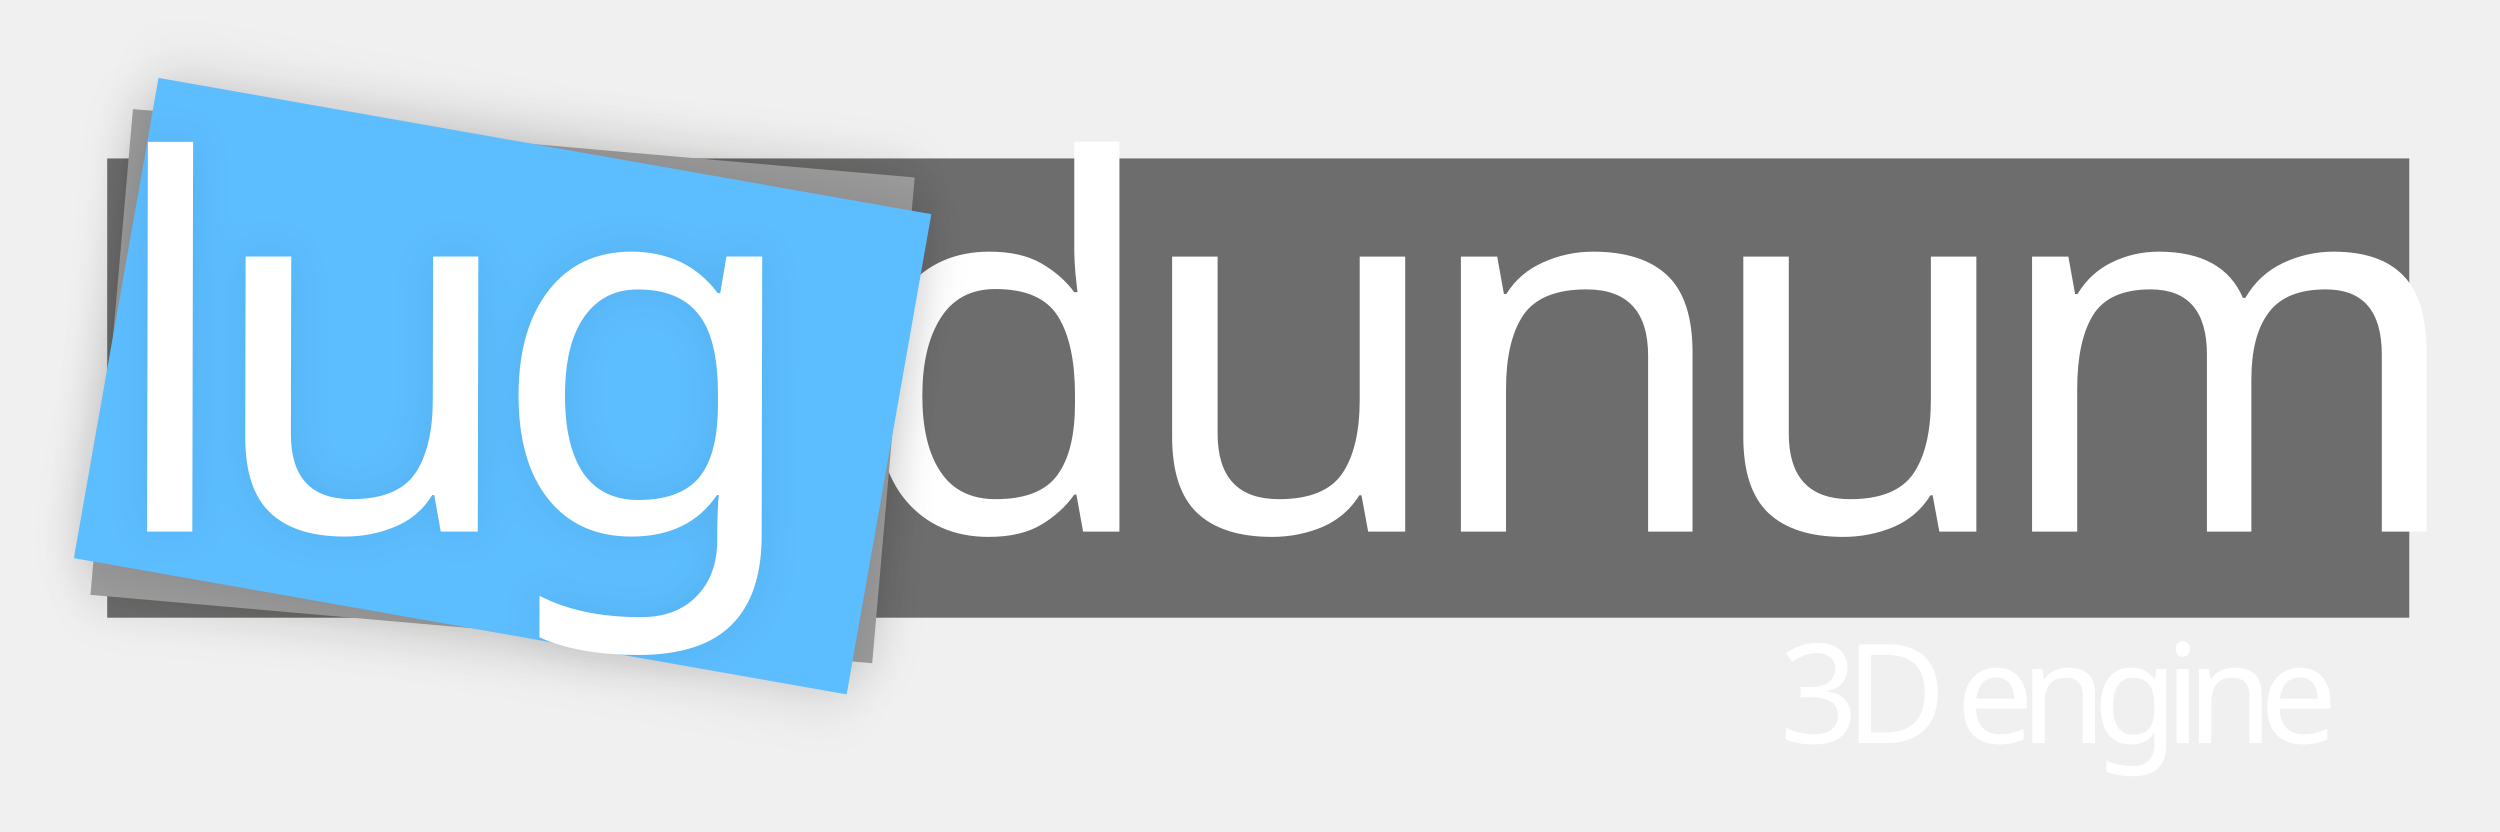
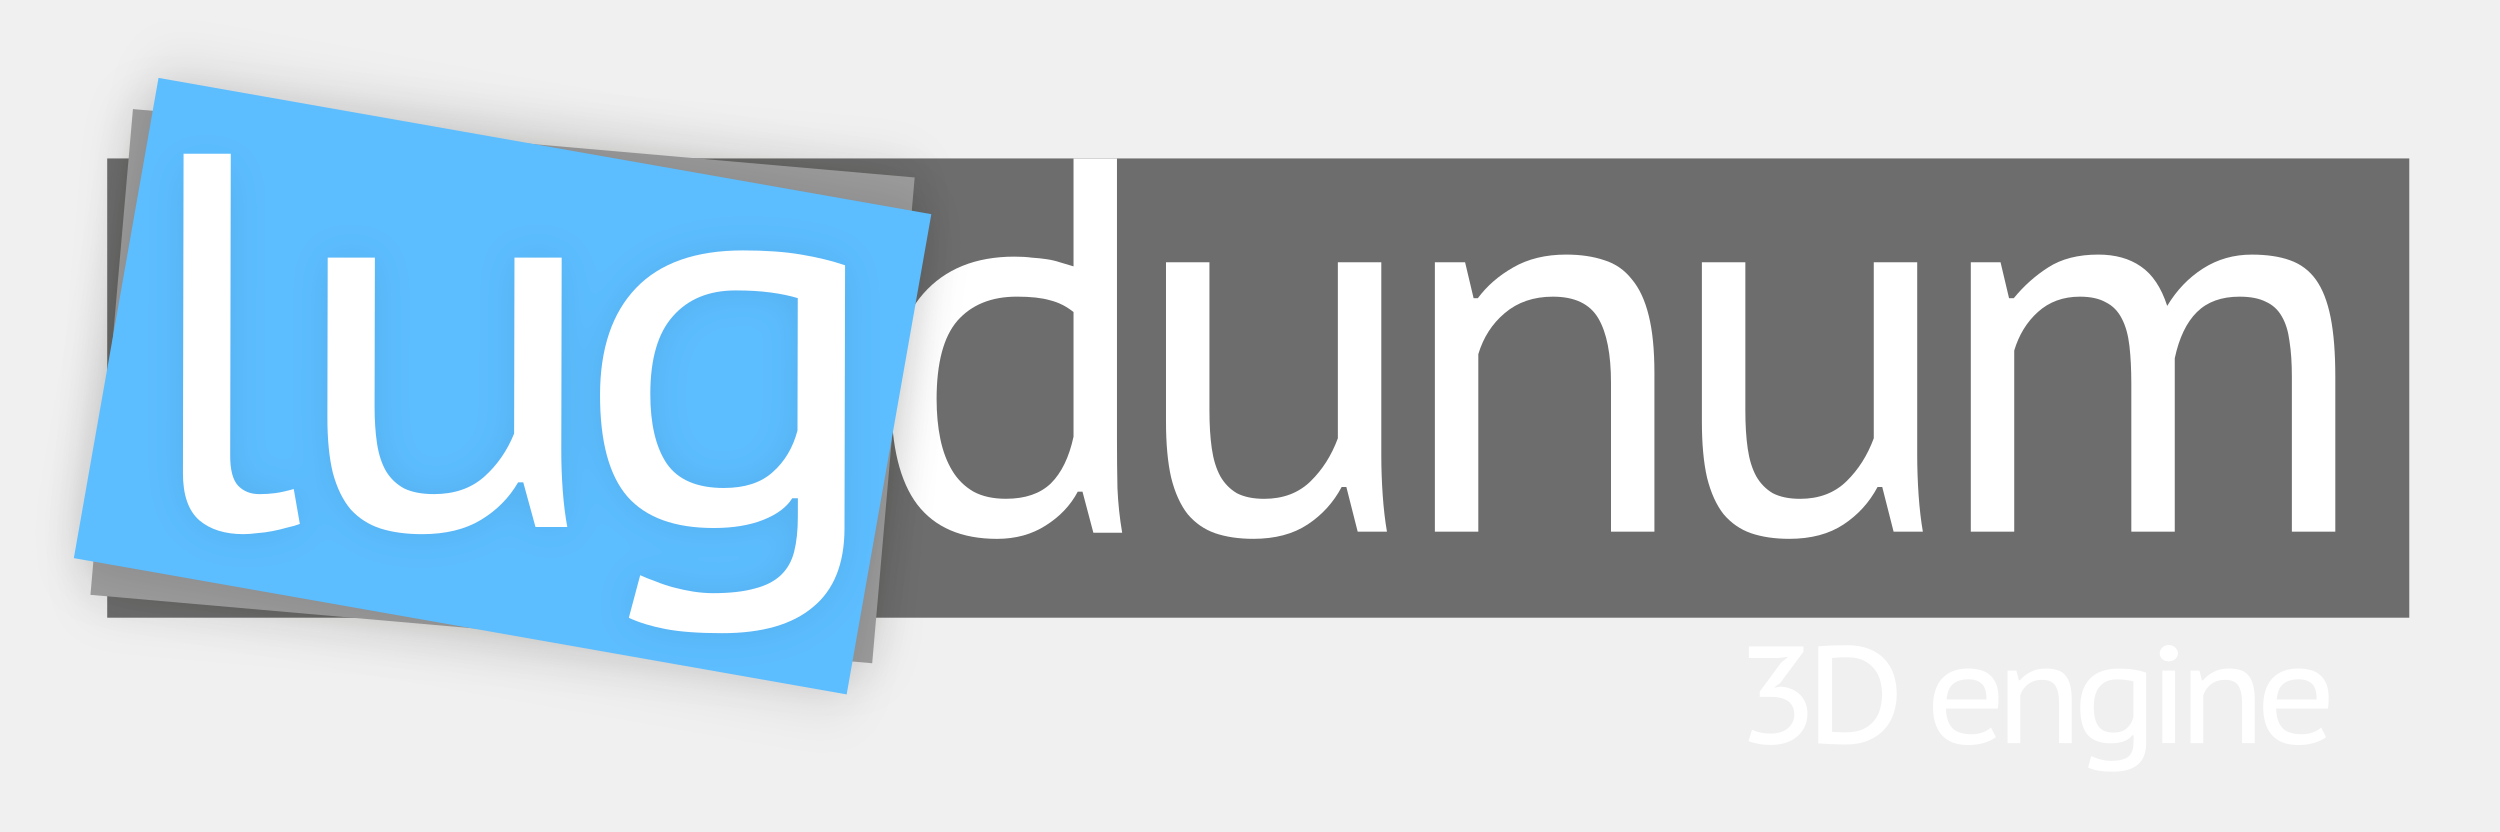
<svg xmlns="http://www.w3.org/2000/svg" xmlns:ns1="http://www.openswatchbook.org/uri/2009/osb" xmlns:xlink="http://www.w3.org/1999/xlink" height="36.833mm" id="svg169" version="1.1" viewBox="0 0 110.792 36.833" width="110.792mm">
  <defs id="defs31">
    <linearGradient id="card-back-dark-color-7" ns1:paint="solid">
      <stop id="stop6178" offset="0" style="stop-color:#9d9d9d;stop-opacity:1;" />
    </linearGradient>
    <linearGradient id="background-dark-color-6" ns1:paint="solid">
      <stop id="stop6170" offset="0" style="stop-color:#6d6d6d;stop-opacity:1;" />
    </linearGradient>
    <linearGradient id="sub-text-dark-color-3" ns1:paint="solid">
      <stop id="stop6164" offset="0" style="stop-color:#ffffff;stop-opacity:1;" />
    </linearGradient>
    <linearGradient gradientTransform="translate(28.40363,118.4554)" id="sub-text-color" ns1:paint="solid">
      <stop id="stop2" offset="0" stop-color="#565656" />
    </linearGradient>
    <linearGradient gradientTransform="rotate(180,-20.72467,-11.6405)" id="background-color" ns1:paint="solid">
      <stop id="stop5" offset="0" stop-color="#565656" />
    </linearGradient>
    <linearGradient gradientTransform="translate(28.40363,118.4554)" id="card-back-color" ns1:paint="solid">
      <stop id="stop8" offset="0" stop-color="#919191" />
    </linearGradient>
    <linearGradient gradientTransform="translate(28.40363,118.4554)" id="main-color" ns1:paint="solid">
      <stop id="stop11" offset="0" stop-color="#5cbdff" />
    </linearGradient>
    <filter height="1.224" id="f" style="color-interpolation-filters:sRGB" width="1.151" x="-0.075" y="-0.112">
      <feGaussianBlur id="feGaussianBlur14" stdDeviation=".982" />
    </filter>
    <filter height="1.215" id="h" style="color-interpolation-filters:sRGB" width="1.155" x="-0.077" y="-0.108">
      <feGaussianBlur id="feGaussianBlur17" stdDeviation="1.05" />
    </filter>
    <filter height="1.212" id="j" style="color-interpolation-filters:sRGB" width="1.137" x="-0.068" y="-0.106">
      <feGaussianBlur id="feGaussianBlur20" stdDeviation=".788" />
    </filter>
    <filter height="1.168" id="k" style="color-interpolation-filters:sRGB" width="1.168" x="-0.084" y="-0.084">
      <feGaussianBlur id="feGaussianBlur23" stdDeviation=".382" />
    </filter>
    <linearGradient gradientUnits="userSpaceOnUse" id="g" x1="-713.919" x2="-684.099" xlink:href="#card-back-color" y1="-607.328" y2="-607.328" />
    <linearGradient gradientUnits="userSpaceOnUse" id="d" x1="-120.404" x2="-18.383" xlink:href="#background-color" y1="23.215" y2="23.215" />
    <linearGradient gradientUnits="userSpaceOnUse" id="l" x1="628.838" x2="657.919" xlink:href="#sub-text-color" y1="681.555" y2="681.555" />
    <linearGradient gradientUnits="userSpaceOnUse" id="m" x1="153.513" x2="187.427" xlink:href="#sub-text-color" y1="-9.547" y2="-9.547" />
    <linearGradient gradientUnits="userSpaceOnUse" id="e" x1="83.331" x2="117.244" xlink:href="#sub-text-color" y1="-9.219" y2="-9.219" />
-     <linearGradient gradientUnits="userSpaceOnUse" id="linearGradient6102" x1="-120.404" x2="-18.383" xlink:href="#background-dark-color-6" y1="23.215" y2="23.215" />
    <linearGradient gradientTransform="translate(-10.26866)" gradientUnits="userSpaceOnUse" id="linearGradient6168" x1="54.368" x2="61.328" xlink:href="#sub-text-dark-color-3" y1="26.372" y2="26.372" />
    <linearGradient gradientTransform="translate(-10.26866)" gradientUnits="userSpaceOnUse" id="linearGradient6174" x1="54.368" x2="61.328" xlink:href="#background-dark-color-6" y1="21.08" y2="21.08" />
    <linearGradient gradientTransform="translate(-10.26866)" gradientUnits="userSpaceOnUse" id="linearGradient6182" x1="54.368" x2="61.328" xlink:href="#card-back-dark-color-7" y1="15.789" y2="15.789" />
-     <linearGradient gradientUnits="userSpaceOnUse" id="linearGradient6186" x1="-713.919" x2="-684.098" xlink:href="#card-back-dark-color-7" y1="-607.328" y2="-607.328" />
-     <linearGradient gradientTransform="rotate(180,-15.59034,-11.6405)" gradientUnits="userSpaceOnUse" id="linearGradient4902" xlink:href="#background-dark-color-6" />
-     <linearGradient gradientTransform="translate(38.6723,118.4554)" gradientUnits="userSpaceOnUse" id="linearGradient4904" xlink:href="#card-back-dark-color-7" />
    <linearGradient gradientUnits="userSpaceOnUse" id="linearGradient4635" x1="83.331" x2="117.244" xlink:href="#sub-text-color" y1="-9.219" y2="-9.219" />
-     <linearGradient gradientTransform="translate(7.490611,95.17443)" gradientUnits="userSpaceOnUse" id="linearGradient4637" x1="153.513" x2="187.427" xlink:href="#sub-text-color" y1="-9.547" y2="-9.547" />
-     <linearGradient gradientUnits="userSpaceOnUse" id="linearGradient4639" x1="628.838" x2="657.919" xlink:href="#sub-text-color" y1="681.555" y2="681.555" />
-     <linearGradient gradientTransform="translate(7.490611,95.17443)" gradientUnits="userSpaceOnUse" id="linearGradient4643" x1="153.513" x2="187.427" xlink:href="#sub-text-dark-color-3" y1="-9.547" y2="-9.547" />
-     <linearGradient xlink:href="#sub-text-dark-color-3" id="linearGradient64" gradientUnits="userSpaceOnUse" x1="83.331" y1="-9.219" x2="117.244" y2="-9.219" />
+     <filter height="1.203" id="filter5078" style="color-interpolation-filters:sRGB" width="1.143" x="-0.072" y="-0.102">
+       <feGaussianBlur id="feGaussianBlur5080" stdDeviation="0.874" />
+     </filter>
+     <linearGradient gradientTransform="translate(-0.1656236)" gradientUnits="userSpaceOnUse" id="linearGradient5114" x1="83.331" x2="117.244" xlink:href="#sub-text-color" y1="-9.219" y2="-9.219" />
+     <linearGradient gradientTransform="translate(-0.1656236)" gradientUnits="userSpaceOnUse" id="linearGradient5116" x1="83.331" x2="117.244" xlink:href="#sub-text-color" y1="-9.219" y2="-9.219" />
+     <filter height="1.224" id="f-7" style="color-interpolation-filters:sRGB" width="1.151" x="-0.075" y="-0.112">
+       <feGaussianBlur id="feGaussianBlur14-5" stdDeviation=".982" />
+     </filter>
+     <linearGradient gradientUnits="userSpaceOnUse" id="g-2" x1="-713.919" x2="-684.099" xlink:href="#card-back-color" y1="-607.328" y2="-607.328" />
+     <filter height="1.215" id="h-8" style="color-interpolation-filters:sRGB" width="1.155" x="-0.077" y="-0.108">
+       <feGaussianBlur id="feGaussianBlur17-6" stdDeviation="1.05" />
+     </filter>
+     <linearGradient gradientTransform="translate(-0.1656236)" gradientUnits="userSpaceOnUse" id="linearGradient5506" x1="83.331" x2="117.244" xlink:href="#sub-text-color" y1="-9.219" y2="-9.219" />
+     <linearGradient gradientTransform="translate(-0.1656236)" gradientUnits="userSpaceOnUse" id="linearGradient5508" x1="83.331" x2="117.244" xlink:href="#sub-text-color" y1="-9.219" y2="-9.219" />
+     <linearGradient gradientUnits="userSpaceOnUse" id="linearGradient5510" x1="83.331" x2="117.244" xlink:href="#sub-text-color" y1="-9.219" y2="-9.219" />
+     <linearGradient gradientUnits="userSpaceOnUse" id="linearGradient5512" x1="83.331" x2="117.244" xlink:href="#sub-text-color" y1="-9.219" y2="-9.219" />
+     <linearGradient gradientUnits="userSpaceOnUse" id="linearGradient5514" x1="83.331" x2="117.244" xlink:href="#sub-text-color" y1="-9.219" y2="-9.219" />
+     <linearGradient gradientUnits="userSpaceOnUse" id="linearGradient5516" x1="83.331" x2="117.244" xlink:href="#sub-text-color" y1="-9.219" y2="-9.219" />
+     <linearGradient gradientUnits="userSpaceOnUse" id="linearGradient5518" x1="83.331" x2="117.244" xlink:href="#sub-text-color" y1="-9.219" y2="-9.219" />
+     <linearGradient gradientUnits="userSpaceOnUse" id="linearGradient5520" x1="83.331" x2="117.244" xlink:href="#sub-text-color" y1="-9.219" y2="-9.219" />
+     <filter height="1.224" id="f-7-4" style="color-interpolation-filters:sRGB" width="1.151" x="-0.075" y="-0.112">
+       <feGaussianBlur id="feGaussianBlur14-5-3" stdDeviation=".982" />
+     </filter>
+     <linearGradient gradientUnits="userSpaceOnUse" id="g-2-9" x1="-713.919" x2="-684.099" xlink:href="#card-back-color" y1="-607.328" y2="-607.328" />
+     <filter height="1.215" id="h-8-4" style="color-interpolation-filters:sRGB" width="1.155" x="-0.077" y="-0.108">
+       <feGaussianBlur id="feGaussianBlur17-6-0" stdDeviation="1.05" />
+     </filter>
+     <linearGradient gradientTransform="translate(-0.1656236)" gradientUnits="userSpaceOnUse" id="linearGradient5802" x1="83.331" x2="117.244" xlink:href="#sub-text-color" y1="-9.219" y2="-9.219" />
+     <linearGradient gradientTransform="translate(-0.1656236)" gradientUnits="userSpaceOnUse" id="linearGradient5804" x1="83.331" x2="117.244" xlink:href="#sub-text-color" y1="-9.219" y2="-9.219" />
+     <linearGradient gradientUnits="userSpaceOnUse" id="linearGradient5806" x1="83.331" x2="117.244" xlink:href="#sub-text-color" y1="-9.219" y2="-9.219" />
+     <linearGradient gradientUnits="userSpaceOnUse" id="linearGradient5808" x1="83.331" x2="117.244" xlink:href="#sub-text-color" y1="-9.219" y2="-9.219" />
+     <linearGradient gradientUnits="userSpaceOnUse" id="linearGradient5810" x1="83.331" x2="117.244" xlink:href="#sub-text-color" y1="-9.219" y2="-9.219" />
+     <linearGradient gradientUnits="userSpaceOnUse" id="linearGradient5812" x1="83.331" x2="117.244" xlink:href="#sub-text-color" y1="-9.219" y2="-9.219" />
+     <linearGradient gradientUnits="userSpaceOnUse" id="linearGradient5814" x1="83.331" x2="117.244" xlink:href="#sub-text-color" y1="-9.219" y2="-9.219" />
+     <linearGradient gradientUnits="userSpaceOnUse" id="linearGradient5816" x1="83.331" x2="117.244" xlink:href="#sub-text-color" y1="-9.219" y2="-9.219" />
+     <linearGradient gradientUnits="userSpaceOnUse" id="linearGradient5818" x1="83.331" x2="117.244" xlink:href="#sub-text-color" y1="-9.219" y2="-9.219" />
+     <linearGradient gradientUnits="userSpaceOnUse" id="linearGradient6114" x1="-713.919" x2="-684.099" xlink:href="#card-back-dark-color-7" y1="-607.328" y2="-607.328" />
+     <linearGradient gradientTransform="translate(-0.1656236)" gradientUnits="userSpaceOnUse" id="linearGradient6116" x1="83.331" x2="117.244" xlink:href="#sub-text-dark-color-3" y1="-9.219" y2="-9.219" />
+     <linearGradient gradientTransform="translate(-0.1656236)" gradientUnits="userSpaceOnUse" id="linearGradient6118" x1="83.331" x2="117.244" xlink:href="#sub-text-dark-color-3" y1="-9.219" y2="-9.219" />
+     <linearGradient gradientUnits="userSpaceOnUse" id="linearGradient6120" x1="83.331" x2="117.244" xlink:href="#sub-text-dark-color-3" y1="-9.219" y2="-9.219" />
+     <linearGradient gradientUnits="userSpaceOnUse" id="linearGradient6122" x1="83.331" x2="117.244" xlink:href="#sub-text-dark-color-3" y1="-9.219" y2="-9.219" />
+     <linearGradient gradientUnits="userSpaceOnUse" id="linearGradient6124" x1="83.331" x2="117.244" xlink:href="#sub-text-dark-color-3" y1="-9.219" y2="-9.219" />
+     <linearGradient gradientUnits="userSpaceOnUse" id="linearGradient6126" x1="83.331" x2="117.244" xlink:href="#sub-text-dark-color-3" y1="-9.219" y2="-9.219" />
+     <linearGradient gradientUnits="userSpaceOnUse" id="linearGradient6128" x1="83.331" x2="117.244" xlink:href="#sub-text-dark-color-3" y1="-9.219" y2="-9.219" />
+     <linearGradient gradientUnits="userSpaceOnUse" id="linearGradient6130" x1="83.331" x2="117.244" xlink:href="#sub-text-dark-color-3" y1="-9.219" y2="-9.219" />
+     <linearGradient gradientUnits="userSpaceOnUse" id="linearGradient6132" x1="83.331" x2="117.244" xlink:href="#sub-text-dark-color-3" y1="-9.219" y2="-9.219" />
+     <linearGradient gradientUnits="userSpaceOnUse" id="linearGradient6134" x1="-120.404" x2="-18.383" xlink:href="#background-dark-color-6" y1="23.215" y2="23.215" />
+     <linearGradient gradientTransform="translate(-0.1656236)" gradientUnits="userSpaceOnUse" id="linearGradient6136" x1="83.331" x2="117.244" xlink:href="#sub-text-dark-color-3" y1="-9.219" y2="-9.219" />
+     <linearGradient gradientTransform="translate(-0.1656236)" gradientUnits="userSpaceOnUse" id="linearGradient6138" x1="83.331" x2="117.244" xlink:href="#sub-text-dark-color-3" y1="-9.219" y2="-9.219" />
+     <linearGradient gradientUnits="userSpaceOnUse" id="linearGradient6140" x1="83.331" x2="117.244" xlink:href="#sub-text-dark-color-3" y1="-9.219" y2="-9.219" />
+     <linearGradient gradientUnits="userSpaceOnUse" id="linearGradient6142" x1="83.331" x2="117.244" xlink:href="#sub-text-dark-color-3" y1="-9.219" y2="-9.219" />
+     <linearGradient gradientUnits="userSpaceOnUse" id="linearGradient6144" x1="83.331" x2="117.244" xlink:href="#sub-text-dark-color-3" y1="-9.219" y2="-9.219" />
+     <linearGradient gradientUnits="userSpaceOnUse" id="linearGradient6146" x1="83.331" x2="117.244" xlink:href="#sub-text-dark-color-3" y1="-9.219" y2="-9.219" />
+     <linearGradient gradientUnits="userSpaceOnUse" id="linearGradient6148" x1="83.331" x2="117.244" xlink:href="#sub-text-dark-color-3" y1="-9.219" y2="-9.219" />
+     <linearGradient gradientUnits="userSpaceOnUse" id="linearGradient6150" x1="83.331" x2="117.244" xlink:href="#sub-text-dark-color-3" y1="-9.219" y2="-9.219" />
+     <linearGradient gradientUnits="userSpaceOnUse" id="linearGradient6152" x1="83.331" x2="117.244" xlink:href="#sub-text-color" y1="-9.219" y2="-9.219" />
+     <linearGradient gradientUnits="userSpaceOnUse" id="linearGradient6154" x1="-713.919" x2="-684.099" xlink:href="#card-back-dark-color-7" y1="-607.328" y2="-607.328" />
+     <linearGradient gradientUnits="userSpaceOnUse" id="linearGradient6177" x1="-120.404" x2="-18.383" xlink:href="#background-color" y1="23.215" y2="23.215" />
+     <linearGradient gradientTransform="translate(-0.1656236)" gradientUnits="userSpaceOnUse" id="linearGradient6179" x1="83.331" x2="117.244" xlink:href="#sub-text-color" y1="-9.219" y2="-9.219" />
+     <linearGradient gradientTransform="translate(-0.1656236)" gradientUnits="userSpaceOnUse" id="linearGradient6181" x1="83.331" x2="117.244" xlink:href="#sub-text-color" y1="-9.219" y2="-9.219" />
+     <linearGradient gradientUnits="userSpaceOnUse" id="linearGradient6183" x1="83.331" x2="117.244" xlink:href="#sub-text-color" y1="-9.219" y2="-9.219" />
+     <linearGradient gradientUnits="userSpaceOnUse" id="linearGradient6185" x1="83.331" x2="117.244" xlink:href="#sub-text-color" y1="-9.219" y2="-9.219" />
+     <linearGradient gradientUnits="userSpaceOnUse" id="linearGradient6187" x1="83.331" x2="117.244" xlink:href="#sub-text-color" y1="-9.219" y2="-9.219" />
+     <linearGradient gradientUnits="userSpaceOnUse" id="linearGradient6189" x1="83.331" x2="117.244" xlink:href="#sub-text-color" y1="-9.219" y2="-9.219" />
+     <linearGradient gradientUnits="userSpaceOnUse" id="linearGradient6191" x1="83.331" x2="117.244" xlink:href="#sub-text-color" y1="-9.219" y2="-9.219" />
+     <linearGradient gradientUnits="userSpaceOnUse" id="linearGradient6193" x1="83.331" x2="117.244" xlink:href="#sub-text-color" y1="-9.219" y2="-9.219" />
+     <linearGradient gradientUnits="userSpaceOnUse" id="linearGradient6195" x1="83.331" x2="117.244" xlink:href="#sub-text-color" y1="-9.219" y2="-9.219" />
+     <linearGradient gradientUnits="userSpaceOnUse" id="linearGradient6197" x1="-713.919" x2="-684.099" xlink:href="#card-back-color" y1="-607.328" y2="-607.328" />
+     <linearGradient gradientUnits="userSpaceOnUse" id="linearGradient6199" x1="83.331" x2="117.244" xlink:href="#sub-text-color" y1="-9.219" y2="-9.219" />
+     <linearGradient gradientUnits="userSpaceOnUse" id="linearGradient6201" x1="83.331" x2="117.244" xlink:href="#sub-text-color" y1="-9.219" y2="-9.219" />
+     <linearGradient gradientUnits="userSpaceOnUse" id="linearGradient6203" x1="83.331" x2="117.244" xlink:href="#sub-text-color" y1="-9.219" y2="-9.219" />
+     <linearGradient gradientUnits="userSpaceOnUse" id="linearGradient6205" x1="83.331" x2="117.244" xlink:href="#sub-text-color" y1="-9.219" y2="-9.219" />
+     <linearGradient gradientUnits="userSpaceOnUse" id="linearGradient6207" x1="83.331" x2="117.244" xlink:href="#sub-text-color" y1="-9.219" y2="-9.219" />
+     <linearGradient gradientUnits="userSpaceOnUse" id="linearGradient6209" x1="83.331" x2="117.244" xlink:href="#sub-text-color" y1="-9.219" y2="-9.219" />
+     <linearGradient gradientUnits="userSpaceOnUse" id="linearGradient6211" x1="83.331" x2="117.244" xlink:href="#sub-text-color" y1="-9.219" y2="-9.219" />
+     <linearGradient gradientTransform="rotate(180,-20.72467,-11.6405)" gradientUnits="userSpaceOnUse" id="linearGradient4857" xlink:href="#background-dark-color-6" />
  </defs>
-   <g id="layer3" transform="translate(-16.76619,-119.2136)">
-     <g id="long-dark" style="display:inline" transform="translate(16.76619,-45.14874)">
-       <path d="m 0,164.362 h 110.792 v 36.833 H 0 Z" id="path5990" overflow="visible" style="color:#000000;overflow:visible;fill:none;marker:none;enable-background:accumulate" />
-       <path d="M -120.404,13.039 H -18.383 V 33.392 H -120.404 Z" font-weight="400" id="path5992" letter-spacing="0" overflow="visible" style="color:#000000;font-weight:400;line-height:125%;font-family:Arial;-inkscape-font-specification:Arial;text-align:center;letter-spacing:0;word-spacing:0;text-anchor:middle;overflow:visible;fill:url(#linearGradient6102);fill-opacity:1;marker:none;enable-background:accumulate" transform="rotate(180,-6.816,102.388)" word-spacing="0" />
-       <text font-size="22.74" font-weight="400" id="text5996" letter-spacing="0" style="font-weight:400;font-size:22.74px;line-height:14.691px;font-family:Arial;-inkscape-font-specification:Arial;text-align:center;letter-spacing:0;word-spacing:0;text-anchor:middle;stroke-width:1.166" transform="translate(-13.633,204.777)" word-spacing="0" x="51.196" y="-16.853">
-         <tspan font-stretch="semi-condensed" id="tspan5994" letter-spacing="-1.399" style="font-stretch:semi-condensed;line-height:14.691px;font-family:'Input Sans Narrow';-inkscape-font-specification:'Input Sans Narrow Semi-Condensed';text-align:start;letter-spacing:-1.399;text-anchor:start;fill:#ffffff" x="51.196" y="-16.853">dunum</tspan>
-       </text>
-       <text font-size=".765" font-weight="400" id="text6002" letter-spacing="0" style="font-weight:400;font-size:0.765px;line-height:14.691px;font-family:Arial;-inkscape-font-specification:Arial;text-align:end;letter-spacing:0;word-spacing:0;text-anchor:end;fill:url(#linearGradient64);fill-opacity:1;stroke-width:1.166" transform="translate(-13.633,204.777)" word-spacing="0" x="117.77" y="-7.483">
-         <tspan font-size="6.122" font-stretch="semi-condensed" id="tspan6000" letter-spacing="-.547" style="font-stretch:semi-condensed;font-size:6.122px;font-family:'Input Sans Narrow';-inkscape-font-specification:'Input Sans Narrow Semi-Condensed';text-align:end;letter-spacing:-0.582px;fill:url(#linearGradient64);fill-opacity:1" x="117.223" y="-7.483">3D engine</tspan>
-       </text>
-       <g font-weight="400" id="g6008" letter-spacing="0" style="color:#000000;font-weight:400;font-family:Arial;letter-spacing:0;word-spacing:0;text-anchor:middle" word-spacing="0">
-         <path d="m -606.91,-625.956 h 29.821 v 18.531 h -29.821 z" id="path6004" overflow="visible" style="line-height:125%;-inkscape-font-specification:Arial;text-align:center;overflow:visible;opacity:0.15;fill:#090d00;marker:none;filter:url(#f);enable-background:accumulate" transform="matrix(-1.161732,-0.1016384,0.1016384,-1.161732,-602.7924,-595.123)" />
-         <path d="m -713.919,-616.594 h 29.821 v 18.531 h -29.821 z" id="path6006" overflow="visible" style="line-height:125%;-inkscape-font-specification:Arial;text-align:center;overflow:visible;fill:url(#linearGradient6186);fill-opacity:1;marker:none;enable-background:accumulate" transform="matrix(-1.161732,-0.1016384,0.1016384,-1.161732,-728.0604,-595.123)" />
+   <g id="layer3" style="display:inline" transform="translate(-16.76619,-117.6873)">
+     <g id="g6070" style="display:inline" transform="translate(16.76619,-46.67507)">
+       <path d="m 0,164.362 h 110.792 v 36.833 H 0 Z" id="path6004" overflow="visible" style="color:#000000;overflow:visible;fill:none;marker:none;enable-background:accumulate" />
+       <path d="M -120.404,13.039 H -18.383 V 33.392 H -120.404 Z" font-weight="400" id="path6006" letter-spacing="0" overflow="visible" style="color:#000000;font-weight:400;line-height:125%;font-family:Arial;-inkscape-font-specification:Arial;text-align:center;letter-spacing:0;word-spacing:0;text-anchor:middle;overflow:visible;fill:url(#linearGradient6134);fill-opacity:1;marker:none;enable-background:accumulate" transform="rotate(180,-6.816,102.388)" word-spacing="0" />
+       <g aria-label="dunum" id="g6018" style="font-weight:400;font-size:21.813px;line-height:14.092px;font-family:Arial;-inkscape-font-specification:Arial;text-align:center;letter-spacing:0;word-spacing:0;text-anchor:middle;stroke-width:1.118" transform="scale(0.9592381,1.042494)">
+         <path d="m 51.604,176.316 c 0,0.742 0.007,1.44 0.022,2.094 0.029,0.64 0.102,1.272 0.218,1.898 h -1.331 l -0.502,-1.745 h -0.218 c -0.334,0.582 -0.829,1.062 -1.483,1.44 -0.64,0.378 -1.389,0.567 -2.247,0.567 -1.643,0 -2.872,-0.487 -3.686,-1.461 -0.8,-0.974 -1.2,-2.472 -1.2,-4.494 0,-1.949 0.494,-3.439 1.483,-4.472 1.003,-1.047 2.407,-1.571 4.21,-1.571 0.305,0 0.574,0.015 0.807,0.044 0.247,0.015 0.473,0.036 0.676,0.065 0.218,0.029 0.422,0.073 0.611,0.131 0.204,0.058 0.414,0.116 0.633,0.174 v -4.588 h 2.007 z m -2.007,-5.388 c -0.334,-0.247 -0.698,-0.414 -1.091,-0.502 -0.378,-0.102 -0.887,-0.153 -1.527,-0.153 -1.178,0 -2.094,0.342 -2.748,1.025 -0.64,0.683 -0.96,1.796 -0.96,3.337 0,0.611 0.058,1.178 0.175,1.701 0.116,0.509 0.298,0.953 0.545,1.331 0.247,0.378 0.574,0.676 0.982,0.894 0.407,0.204 0.909,0.305 1.505,0.305 0.887,0 1.578,-0.218 2.072,-0.654 0.494,-0.451 0.843,-1.112 1.047,-1.985 z" id="path6008" style="font-style:normal;font-variant:normal;font-weight:normal;font-stretch:normal;line-height:14.092px;font-family:'PT Sans Caption';-inkscape-font-specification:'PT Sans Caption';text-align:start;letter-spacing:-1.637px;text-anchor:start;fill:#ffffff;stroke-width:1.118" />
+         <path d="m 55.876,168.812 v 6.304 q 0,0.916 0.109,1.614 0.109,0.698 0.393,1.178 0.284,0.458 0.763,0.72 0.502,0.24 1.265,0.24 1.309,0 2.138,-0.742 0.829,-0.742 1.265,-1.832 v -7.482 h 2.007 v 8.202 q 0,0.829 0.065,1.701 0.065,0.851 0.196,1.549 H 62.725 L 62.202,178.366 h -0.218 q -0.567,0.982 -1.571,1.592 -1.003,0.611 -2.509,0.611 -1.003,0 -1.767,-0.24 -0.742,-0.24 -1.265,-0.807 -0.502,-0.589 -0.763,-1.549 -0.24,-0.96 -0.24,-2.399 v -6.762 z" id="path6010" style="font-style:normal;font-variant:normal;font-weight:normal;font-stretch:normal;line-height:14.092px;font-family:'PT Sans Caption';-inkscape-font-specification:'PT Sans Caption';text-align:start;letter-spacing:-1.637px;text-anchor:start;fill:#ffffff;stroke-width:1.118" />
+         <path d="m 74.428,180.264 v -6.326 q 0,-1.832 -0.589,-2.748 -0.589,-0.916 -2.094,-0.916 -1.331,0 -2.225,0.698 -0.873,0.676 -1.222,1.745 v 7.547 h -2.007 v -11.452 h 1.396 l 0.393,1.527 h 0.196 q 0.633,-0.785 1.636,-1.309 1.025,-0.545 2.443,-0.545 1.003,0 1.767,0.24 0.763,0.218 1.265,0.807 0.524,0.567 0.785,1.549 0.262,0.96 0.262,2.443 v 6.74 z" id="path6012" style="font-style:normal;font-variant:normal;font-weight:normal;font-stretch:normal;line-height:14.092px;font-family:'PT Sans Caption';-inkscape-font-specification:'PT Sans Caption';text-align:start;letter-spacing:-1.637px;text-anchor:start;fill:#ffffff;stroke-width:1.118" />
+         <path d="m 80.635,168.812 v 6.304 q 0,0.916 0.109,1.614 0.109,0.698 0.393,1.178 0.284,0.458 0.763,0.72 0.502,0.24 1.265,0.24 1.309,0 2.138,-0.742 0.829,-0.742 1.265,-1.832 v -7.482 h 2.007 v 8.202 q 0,0.829 0.065,1.701 0.065,0.851 0.196,1.549 h -1.352 l -0.524,-1.898 h -0.218 q -0.567,0.982 -1.571,1.592 -1.003,0.611 -2.509,0.611 -1.003,0 -1.767,-0.24 -0.742,-0.24 -1.265,-0.807 -0.502,-0.589 -0.763,-1.549 -0.24,-0.96 -0.24,-2.399 v -6.762 z" id="path6014" style="font-style:normal;font-variant:normal;font-weight:normal;font-stretch:normal;line-height:14.092px;font-family:'PT Sans Caption';-inkscape-font-specification:'PT Sans Caption';text-align:start;letter-spacing:-1.637px;text-anchor:start;fill:#ffffff;stroke-width:1.118" />
+         <path d="m 98.467,180.264 v -6.282 q 0,-0.916 -0.087,-1.614 -0.087,-0.698 -0.349,-1.156 -0.262,-0.48 -0.742,-0.698 -0.458,-0.24 -1.2,-0.24 -1.156,0 -1.941,0.654 -0.763,0.633 -1.091,1.636 v 7.7 H 91.051 v -11.452 h 1.374 l 0.393,1.527 h 0.218 q 0.698,-0.785 1.592,-1.309 0.916,-0.545 2.312,-0.545 1.178,0 1.963,0.502 0.807,0.502 1.222,1.68 0.654,-1.003 1.658,-1.592 1.003,-0.589 2.247,-0.589 1.047,0 1.767,0.24 0.742,0.24 1.2,0.829 0.458,0.589 0.676,1.592 0.218,1.003 0.218,2.53 v 6.588 h -2.007 v -6.588 q 0,-0.873 -0.109,-1.505 -0.087,-0.633 -0.349,-1.047 -0.262,-0.436 -0.742,-0.633 -0.458,-0.218 -1.222,-0.218 -1.243,0 -1.963,0.654 -0.72,0.654 -1.025,1.963 v 7.373 z" id="path6016" style="font-style:normal;font-variant:normal;font-weight:normal;font-stretch:normal;line-height:14.092px;font-family:'PT Sans Caption';-inkscape-font-specification:'PT Sans Caption';text-align:start;letter-spacing:-1.637px;text-anchor:start;fill:#ffffff;stroke-width:1.118" />
      </g>
-       <g font-weight="400" id="g6014" letter-spacing="0" style="color:#000000;font-weight:400;font-family:Arial;letter-spacing:0;word-spacing:0;text-anchor:middle" word-spacing="0">
-         <path d="m -658.405,-572.013 h 29.821 v 18.531 h -29.821 z" id="path6010" overflow="visible" style="line-height:125%;-inkscape-font-specification:Arial;text-align:center;overflow:visible;opacity:0.15;fill-opacity:0.993;marker:none;filter:url(#h);enable-background:accumulate" transform="matrix(-1.148453,-0.2025033,0.2025033,-1.148453,-602.7924,-595.123)" />
-         <path d="m -764.192,-553.36 h 29.821 v 18.531 h -29.821 z" id="path6012" overflow="visible" style="line-height:125%;-inkscape-font-specification:Arial;text-align:center;overflow:visible;fill:url(#main-color);fill-opacity:1;marker:none;enable-background:accumulate" transform="matrix(-1.148453,-0.2025033,0.2025033,-1.148453,-728.0605,-595.1231)" />
+       <g aria-label="3D engine" id="g6036" style="font-weight:400;font-size:0.765px;line-height:14.691px;font-family:Arial;-inkscape-font-specification:Arial;text-align:end;letter-spacing:0;word-spacing:0;text-anchor:end;fill:url(#linearGradient6152);stroke-width:1.166" transform="translate(-13.633,204.777)">
+         <path d="m 92.122,-7.905 q 0.227,0 0.416,-0.061 0.19,-0.061 0.324,-0.171 0.135,-0.11 0.208,-0.263 0.08,-0.153 0.08,-0.337 0,-0.404 -0.269,-0.6 -0.269,-0.196 -0.765,-0.196 h -0.496 v -0.233 l 0.937,-1.273 0.318,-0.269 -0.453,0.055 h -1.286 v -0.514 h 2.418 v 0.239 l -1.035,1.39 -0.245,0.178 v 0.018 l 0.233,-0.043 q 0.263,0.006 0.484,0.092 0.227,0.086 0.392,0.245 0.165,0.153 0.257,0.373 0.092,0.214 0.092,0.484 0,0.343 -0.129,0.6 -0.129,0.257 -0.349,0.435 -0.22,0.178 -0.514,0.269 -0.294,0.086 -0.631,0.086 -0.3,0 -0.551,-0.049 -0.251,-0.043 -0.435,-0.122 l 0.153,-0.502 q 0.159,0.073 0.367,0.122 0.214,0.049 0.478,0.049 z" id="path6020" style="font-style:normal;font-variant:normal;font-weight:normal;font-stretch:normal;font-size:6.122px;font-family:'PT Sans Caption';-inkscape-font-specification:'PT Sans Caption';text-align:end;letter-spacing:-0.529px;fill:url(#linearGradient6136);fill-opacity:1" />
+         <path d="m 94.212,-11.768 q 0.122,-0.018 0.282,-0.024 0.165,-0.012 0.337,-0.018 0.178,-0.006 0.343,-0.006 0.171,-0.006 0.312,-0.006 0.563,0 0.973,0.165 0.416,0.159 0.686,0.447 0.275,0.288 0.41,0.686 0.135,0.398 0.135,0.869 0,0.429 -0.129,0.833 -0.122,0.398 -0.398,0.71 -0.275,0.312 -0.71,0.502 -0.429,0.19 -1.041,0.19 -0.104,0 -0.282,-0.006 -0.171,-0.006 -0.355,-0.012 -0.184,-0.006 -0.343,-0.018 -0.153,-0.006 -0.22,-0.018 z m 1.292,0.484 q -0.086,0 -0.184,0 -0.098,0 -0.196,0.006 -0.098,0.006 -0.178,0.012 -0.08,0.006 -0.122,0.012 v 3.269 q 0.031,0.006 0.116,0.012 0.092,0 0.19,0.006 0.098,0 0.184,0.006 0.086,0 0.122,0 0.459,0 0.765,-0.141 0.312,-0.147 0.496,-0.386 0.19,-0.239 0.263,-0.539 0.08,-0.306 0.08,-0.631 0,-0.275 -0.073,-0.563 -0.073,-0.288 -0.251,-0.52 -0.178,-0.239 -0.471,-0.392 -0.294,-0.153 -0.741,-0.153 z" id="path6022" style="font-style:normal;font-variant:normal;font-weight:normal;font-stretch:normal;font-size:6.122px;font-family:'PT Sans Caption';-inkscape-font-specification:'PT Sans Caption';text-align:end;letter-spacing:-0.529px;fill:url(#linearGradient6138);fill-opacity:1" />
+         <path d="m 102.085,-7.746 q -0.214,0.159 -0.533,0.257 -0.318,0.092 -0.692,0.092 -0.404,0 -0.704,-0.116 -0.294,-0.122 -0.484,-0.343 -0.19,-0.22 -0.282,-0.533 -0.092,-0.312 -0.092,-0.698 0,-0.826 0.404,-1.261 0.41,-0.441 1.163,-0.441 0.239,0 0.478,0.055 0.239,0.049 0.429,0.196 0.19,0.141 0.306,0.392 0.122,0.251 0.122,0.655 0,0.098 -0.006,0.227 -0.006,0.129 -0.025,0.251 h -2.296 q 0.012,0.563 0.269,0.851 0.257,0.288 0.875,0.288 0.257,0 0.49,-0.086 0.233,-0.092 0.361,-0.214 z m -0.422,-1.671 q 0.012,-0.49 -0.202,-0.692 -0.208,-0.202 -0.588,-0.202 -0.429,0 -0.68,0.202 -0.251,0.202 -0.294,0.692 z" id="path6024" style="font-style:normal;font-variant:normal;font-weight:normal;font-stretch:normal;font-size:6.122px;font-family:'PT Sans Caption';-inkscape-font-specification:'PT Sans Caption';text-align:end;letter-spacing:-0.529px;fill:url(#linearGradient6140);fill-opacity:1" />
+         <path d="m 104.884,-7.483 v -1.775 q 0,-0.514 -0.165,-0.771 -0.165,-0.257 -0.588,-0.257 -0.373,0 -0.624,0.196 -0.245,0.19 -0.343,0.49 v 2.118 h -0.563 V -10.697 h 0.392 l 0.11,0.429 h 0.055 q 0.178,-0.22 0.459,-0.367 0.288,-0.153 0.686,-0.153 0.282,0 0.496,0.067 0.214,0.061 0.355,0.227 0.147,0.159 0.22,0.435 0.073,0.269 0.073,0.686 v 1.892 z" id="path6026" style="font-style:normal;font-variant:normal;font-weight:normal;font-stretch:normal;font-size:6.122px;font-family:'PT Sans Caption';-inkscape-font-specification:'PT Sans Caption';text-align:end;letter-spacing:-0.529px;fill:url(#linearGradient6142);fill-opacity:1" />
+         <path d="m 108.742,-7.465 q 0,0.631 -0.373,0.937 -0.367,0.312 -1.084,0.312 -0.416,0 -0.673,-0.049 -0.257,-0.049 -0.441,-0.135 l 0.135,-0.508 q 0.08,0.037 0.184,0.073 0.104,0.043 0.22,0.073 0.116,0.031 0.233,0.049 0.122,0.018 0.233,0.018 0.3,0 0.496,-0.055 0.196,-0.049 0.312,-0.159 0.116,-0.11 0.159,-0.282 0.043,-0.171 0.043,-0.41 v -0.227 h -0.067 q -0.098,0.159 -0.343,0.257 -0.245,0.098 -0.594,0.098 -0.698,0 -1.028,-0.373 -0.331,-0.38 -0.331,-1.218 0,-0.826 0.429,-1.273 0.429,-0.447 1.273,-0.447 0.404,0 0.692,0.049 0.294,0.049 0.526,0.129 z m -1.439,-0.484 q 0.373,0 0.582,-0.19 0.214,-0.19 0.294,-0.496 v -1.579 q -0.141,-0.043 -0.324,-0.067 -0.184,-0.024 -0.416,-0.024 -0.478,0 -0.747,0.306 -0.269,0.3 -0.269,0.924 0,0.539 0.196,0.833 0.202,0.294 0.686,0.294 z" id="path6028" style="font-style:normal;font-variant:normal;font-weight:normal;font-stretch:normal;font-size:6.122px;font-family:'PT Sans Caption';-inkscape-font-specification:'PT Sans Caption';text-align:end;letter-spacing:-0.529px;fill:url(#linearGradient6144);fill-opacity:1" />
+         <path d="m 109.461,-10.697 h 0.563 v 3.214 h -0.563 z m -0.116,-0.765 q 0,-0.141 0.11,-0.251 0.11,-0.116 0.288,-0.116 0.178,0 0.294,0.116 0.116,0.11 0.116,0.251 0,0.141 -0.116,0.251 -0.116,0.104 -0.294,0.104 -0.178,0 -0.288,-0.104 -0.11,-0.11 -0.11,-0.251 z" id="path6030" style="font-style:normal;font-variant:normal;font-weight:normal;font-stretch:normal;font-size:6.122px;font-family:'PT Sans Caption';-inkscape-font-specification:'PT Sans Caption';text-align:end;letter-spacing:-0.529px;fill:url(#linearGradient6146);fill-opacity:1" />
+         <path d="m 112.994,-7.483 v -1.775 q 0,-0.514 -0.165,-0.771 -0.165,-0.257 -0.588,-0.257 -0.373,0 -0.624,0.196 -0.245,0.19 -0.343,0.49 v 2.118 h -0.563 V -10.697 h 0.392 l 0.11,0.429 h 0.055 q 0.178,-0.22 0.459,-0.367 0.288,-0.153 0.686,-0.153 0.282,0 0.496,0.067 0.214,0.061 0.355,0.227 0.147,0.159 0.22,0.435 0.073,0.269 0.073,0.686 v 1.892 z" id="path6032" style="font-style:normal;font-variant:normal;font-weight:normal;font-stretch:normal;font-size:6.122px;font-family:'PT Sans Caption';-inkscape-font-specification:'PT Sans Caption';text-align:end;letter-spacing:-0.529px;fill:url(#linearGradient6148);fill-opacity:1" />
+         <path d="m 116.717,-7.746 q -0.214,0.159 -0.533,0.257 -0.318,0.092 -0.692,0.092 -0.404,0 -0.704,-0.116 -0.294,-0.122 -0.484,-0.343 -0.19,-0.22 -0.282,-0.533 -0.092,-0.312 -0.092,-0.698 0,-0.826 0.404,-1.261 0.41,-0.441 1.163,-0.441 0.239,0 0.478,0.055 0.239,0.049 0.429,0.196 0.19,0.141 0.306,0.392 0.122,0.251 0.122,0.655 0,0.098 -0.006,0.227 -0.006,0.129 -0.025,0.251 h -2.296 q 0.012,0.563 0.269,0.851 0.257,0.288 0.875,0.288 0.257,0 0.49,-0.086 0.233,-0.092 0.361,-0.214 z m -0.422,-1.671 q 0.012,-0.49 -0.202,-0.692 -0.208,-0.202 -0.588,-0.202 -0.429,0 -0.68,0.202 -0.251,0.202 -0.294,0.692 z" id="path6034" style="font-style:normal;font-variant:normal;font-weight:normal;font-stretch:normal;font-size:6.122px;font-family:'PT Sans Caption';-inkscape-font-specification:'PT Sans Caption';text-align:end;letter-spacing:-0.529px;fill:url(#linearGradient6150);fill-opacity:1" />
      </g>
-       <g font-size="19.5" font-weight="400" id="g6024" letter-spacing="0" style="font-weight:400;font-size:19.5px;font-family:Arial;letter-spacing:0;word-spacing:0;text-anchor:middle" word-spacing="0">
-         <text id="text6018" style="line-height:125%;-inkscape-font-specification:Arial;text-align:center;opacity:0.07;fill:#010000;filter:url(#j)" transform="matrix(1.16617,0,-0.00235,1.16617,-749.949,-595.124)" x="648.373" y="671.409">
-           <tspan font-stretch="semi-condensed" id="tspan6016" letter-spacing="-1.2" style="font-stretch:semi-condensed;font-family:'Input Sans Narrow';-inkscape-font-specification:'Input Sans Narrow Semi-Condensed';text-align:start;letter-spacing:-1.2;text-anchor:start" x="648.373" y="671.409">lug</tspan>
-         </text>
-         <text id="text6022" style="line-height:125%;-inkscape-font-specification:Arial;text-align:center" transform="matrix(1.16617,0,-0.00235,1.16617,-728.062,-595.124)" x="629.605" y="671.469">
-           <tspan font-stretch="semi-condensed" id="tspan6020" letter-spacing="-1.2" style="font-stretch:semi-condensed;font-family:'Input Sans Narrow';-inkscape-font-specification:'Input Sans Narrow Semi-Condensed';text-align:start;letter-spacing:-1.2;text-anchor:start;fill:#ffffff" x="629.605" y="671.469">lug</tspan>
-         </text>
+       <g id="g6068">
+         <g font-weight="400" id="g6042" letter-spacing="0" style="color:#000000;font-weight:400;font-family:Arial;letter-spacing:0;word-spacing:0;text-anchor:middle" word-spacing="0">
+           <path d="m -606.91,-625.956 h 29.821 v 18.531 h -29.821 z" id="path6038" overflow="visible" style="line-height:125%;-inkscape-font-specification:Arial;text-align:center;overflow:visible;opacity:0.15;fill:#090d00;marker:none;filter:url(#f);enable-background:accumulate" transform="matrix(-1.161732,-0.1016384,0.1016384,-1.161732,-602.7924,-595.123)" />
+           <path d="m -713.919,-616.594 h 29.821 v 18.531 h -29.821 z" id="path6040" overflow="visible" style="line-height:125%;-inkscape-font-specification:Arial;text-align:center;overflow:visible;fill:url(#linearGradient6154);fill-opacity:1;marker:none;enable-background:accumulate" transform="matrix(-1.161732,-0.1016384,0.1016384,-1.161732,-728.0604,-595.123)" />
+         </g>
+         <g font-weight="400" id="g6048" letter-spacing="0" style="color:#000000;font-weight:400;font-family:Arial;letter-spacing:0;word-spacing:0;text-anchor:middle" word-spacing="0">
+           <path d="m -658.405,-572.013 h 29.821 v 18.531 h -29.821 z" id="path6044" overflow="visible" style="line-height:125%;-inkscape-font-specification:Arial;text-align:center;overflow:visible;opacity:0.15;fill-opacity:0.993;marker:none;filter:url(#h);enable-background:accumulate" transform="matrix(-1.148453,-0.2025033,0.2025033,-1.148453,-602.7924,-595.123)" />
+           <path d="m -764.192,-553.36 h 29.821 v 18.531 h -29.821 z" id="path6046" overflow="visible" style="line-height:125%;-inkscape-font-specification:Arial;text-align:center;overflow:visible;fill:url(#main-color);fill-opacity:1;marker:none;enable-background:accumulate" transform="matrix(-1.148453,-0.2025033,0.2025033,-1.148453,-728.0605,-595.1231)" />
+         </g>
+         <g id="g6066">
+           <g aria-label="lug" id="g6056" style="font-weight:400;font-size:22.74px;line-height:125%;font-family:Arial;-inkscape-font-specification:Arial;text-align:center;letter-spacing:0;word-spacing:0;text-anchor:middle;opacity:0.073;fill:#000000;fill-opacity:1;stroke-width:1.166;filter:url(#filter5078)" transform="skewX(-0.1154591)">
+             <path d="m 10.573,184.555 q 0,0.932 0.341,1.319 0.364,0.387 0.955,0.387 0.364,0 0.705,-0.045 0.341,-0.045 0.819,-0.182 l 0.273,1.546 q -0.227,0.091 -0.546,0.159 -0.318,0.091 -0.659,0.159 -0.341,0.068 -0.682,0.091 -0.341,0.045 -0.614,0.045 -1.228,0 -1.956,-0.614 -0.728,-0.637 -0.728,-2.092 V 171.798 H 10.573 Z" id="path6050" style="letter-spacing:-1.323px;fill:#000000;fill-opacity:1" />
+             <path d="m 16.968,175.777 v 6.572 q 0,0.955 0.114,1.683 0.114,0.728 0.409,1.228 0.296,0.478 0.796,0.75 0.523,0.25 1.319,0.25 1.364,0 2.229,-0.773 0.864,-0.773 1.319,-1.91 v -7.8 h 2.092 v 8.55 q 0,0.864 0.068,1.774 0.068,0.887 0.205,1.615 h -1.41 l -0.546,-1.978 h -0.227 q -0.591,1.023 -1.637,1.66 -1.046,0.637 -2.615,0.637 -1.046,0 -1.842,-0.25 -0.773,-0.25 -1.319,-0.841 -0.523,-0.614 -0.796,-1.615 -0.25,-1.001 -0.25,-2.501 v -7.05 z" id="path6052" style="letter-spacing:-1.588px;fill:#000000;fill-opacity:1" />
+             <path d="m 37.804,187.784 q 0,2.342 -1.387,3.479 -1.364,1.16 -4.025,1.16 -1.546,0 -2.501,-0.182 -0.955,-0.182 -1.637,-0.5 l 0.5,-1.887 q 0.296,0.136 0.682,0.273 0.387,0.159 0.819,0.273 0.432,0.114 0.864,0.182 0.455,0.068 0.864,0.068 1.114,0 1.842,-0.205 0.728,-0.182 1.16,-0.591 0.432,-0.409 0.591,-1.046 0.159,-0.637 0.159,-1.524 v -0.841 h -0.25 q -0.364,0.591 -1.273,0.955 -0.91,0.364 -2.206,0.364 -2.592,0 -3.82,-1.387 -1.228,-1.41 -1.228,-4.525 0,-3.07 1.592,-4.73 1.592,-1.66 4.73,-1.66 1.501,0 2.57,0.182 1.092,0.182 1.956,0.478 z m -5.344,-1.796 q 1.387,0 2.16,-0.705 0.796,-0.705 1.092,-1.842 v -5.867 q -0.523,-0.159 -1.205,-0.25 -0.682,-0.091 -1.546,-0.091 -1.774,0 -2.774,1.137 -1.001,1.114 -1.001,3.434 0,2.001 0.728,3.093 0.75,1.092 2.547,1.092 z" id="path6054" style="font-style:normal;font-variant:normal;font-weight:normal;font-stretch:normal;font-family:'PT Sans Caption';-inkscape-font-specification:'PT Sans Caption';text-align:start;letter-spacing:-1.455px;text-anchor:start;fill:#000000;fill-opacity:1;stroke-width:1.166" />
+           </g>
+           <g aria-label="lug" id="g6064" style="font-weight:400;font-size:22.74px;line-height:125%;font-family:Arial;-inkscape-font-specification:Arial;text-align:center;letter-spacing:0;word-spacing:0;text-anchor:middle;stroke-width:1.166" transform="skewX(-0.1154591)">
+             <path d="m 10.573,184.555 c 5.8e-5,0.622 0.114,1.061 0.341,1.319 0.243,0.258 0.561,0.387 0.955,0.387 0.243,0 0.478,-0.015 0.705,-0.045 0.227,-0.03 0.5,-0.091 0.819,-0.182 l 0.273,1.546 c -0.152,0.061 -0.334,0.114 -0.546,0.159 -0.212,0.061 -0.432,0.114 -0.659,0.159 -0.227,0.045 -0.455,0.076 -0.682,0.091 -0.227,0.03 -0.432,0.045 -0.614,0.045 -0.819,0 -1.471,-0.205 -1.956,-0.614 -0.485,-0.424 -0.728,-1.122 -0.728,-2.092 l -0.001,-14.152 H 10.572 Z" id="path6058" style="letter-spacing:-1.323px;fill:#ffffff;fill-opacity:1" />
+             <path d="m 16.968,175.777 v 6.572 q 0,0.955 0.114,1.683 0.114,0.728 0.409,1.228 0.296,0.478 0.796,0.75 0.523,0.25 1.319,0.25 1.364,0 2.229,-0.773 0.864,-0.773 1.319,-1.91 v -7.8 h 2.092 v 8.55 q 0,0.864 0.068,1.774 0.068,0.887 0.205,1.615 h -1.41 l -0.546,-1.978 h -0.227 q -0.591,1.023 -1.637,1.66 -1.046,0.637 -2.615,0.637 -1.046,0 -1.842,-0.25 -0.773,-0.25 -1.319,-0.841 -0.523,-0.614 -0.796,-1.615 -0.25,-1.001 -0.25,-2.501 v -7.05 z" id="path6060" style="letter-spacing:-1.588px;fill:#ffffff;fill-opacity:1" />
+             <path d="m 37.804,187.784 q 0,2.342 -1.387,3.479 -1.364,1.16 -4.025,1.16 -1.546,0 -2.501,-0.182 -0.955,-0.182 -1.637,-0.5 l 0.5,-1.887 q 0.296,0.136 0.682,0.273 0.387,0.159 0.819,0.273 0.432,0.114 0.864,0.182 0.455,0.068 0.864,0.068 1.114,0 1.842,-0.205 0.728,-0.182 1.16,-0.591 0.432,-0.409 0.591,-1.046 0.159,-0.637 0.159,-1.524 v -0.841 h -0.25 q -0.364,0.591 -1.273,0.955 -0.91,0.364 -2.206,0.364 -2.592,0 -3.82,-1.387 -1.228,-1.41 -1.228,-4.525 0,-3.07 1.592,-4.73 1.592,-1.66 4.73,-1.66 1.501,0 2.57,0.182 1.092,0.182 1.956,0.478 z m -5.344,-1.796 q 1.387,0 2.16,-0.705 0.796,-0.705 1.092,-1.842 v -5.867 q -0.523,-0.159 -1.205,-0.25 -0.682,-0.091 -1.546,-0.091 -1.774,0 -2.774,1.137 -1.001,1.114 -1.001,3.434 0,2.001 0.728,3.093 0.75,1.092 2.547,1.092 z" id="path6062" style="font-style:normal;font-variant:normal;font-weight:normal;font-stretch:normal;font-family:'PT Sans Caption';-inkscape-font-specification:'PT Sans Caption';text-align:start;letter-spacing:-1.455px;text-anchor:start;fill:#ffffff;fill-opacity:1;stroke-width:1.166" />
+           </g>
+         </g>
      </g>
    </g>
  </g>
</svg>
